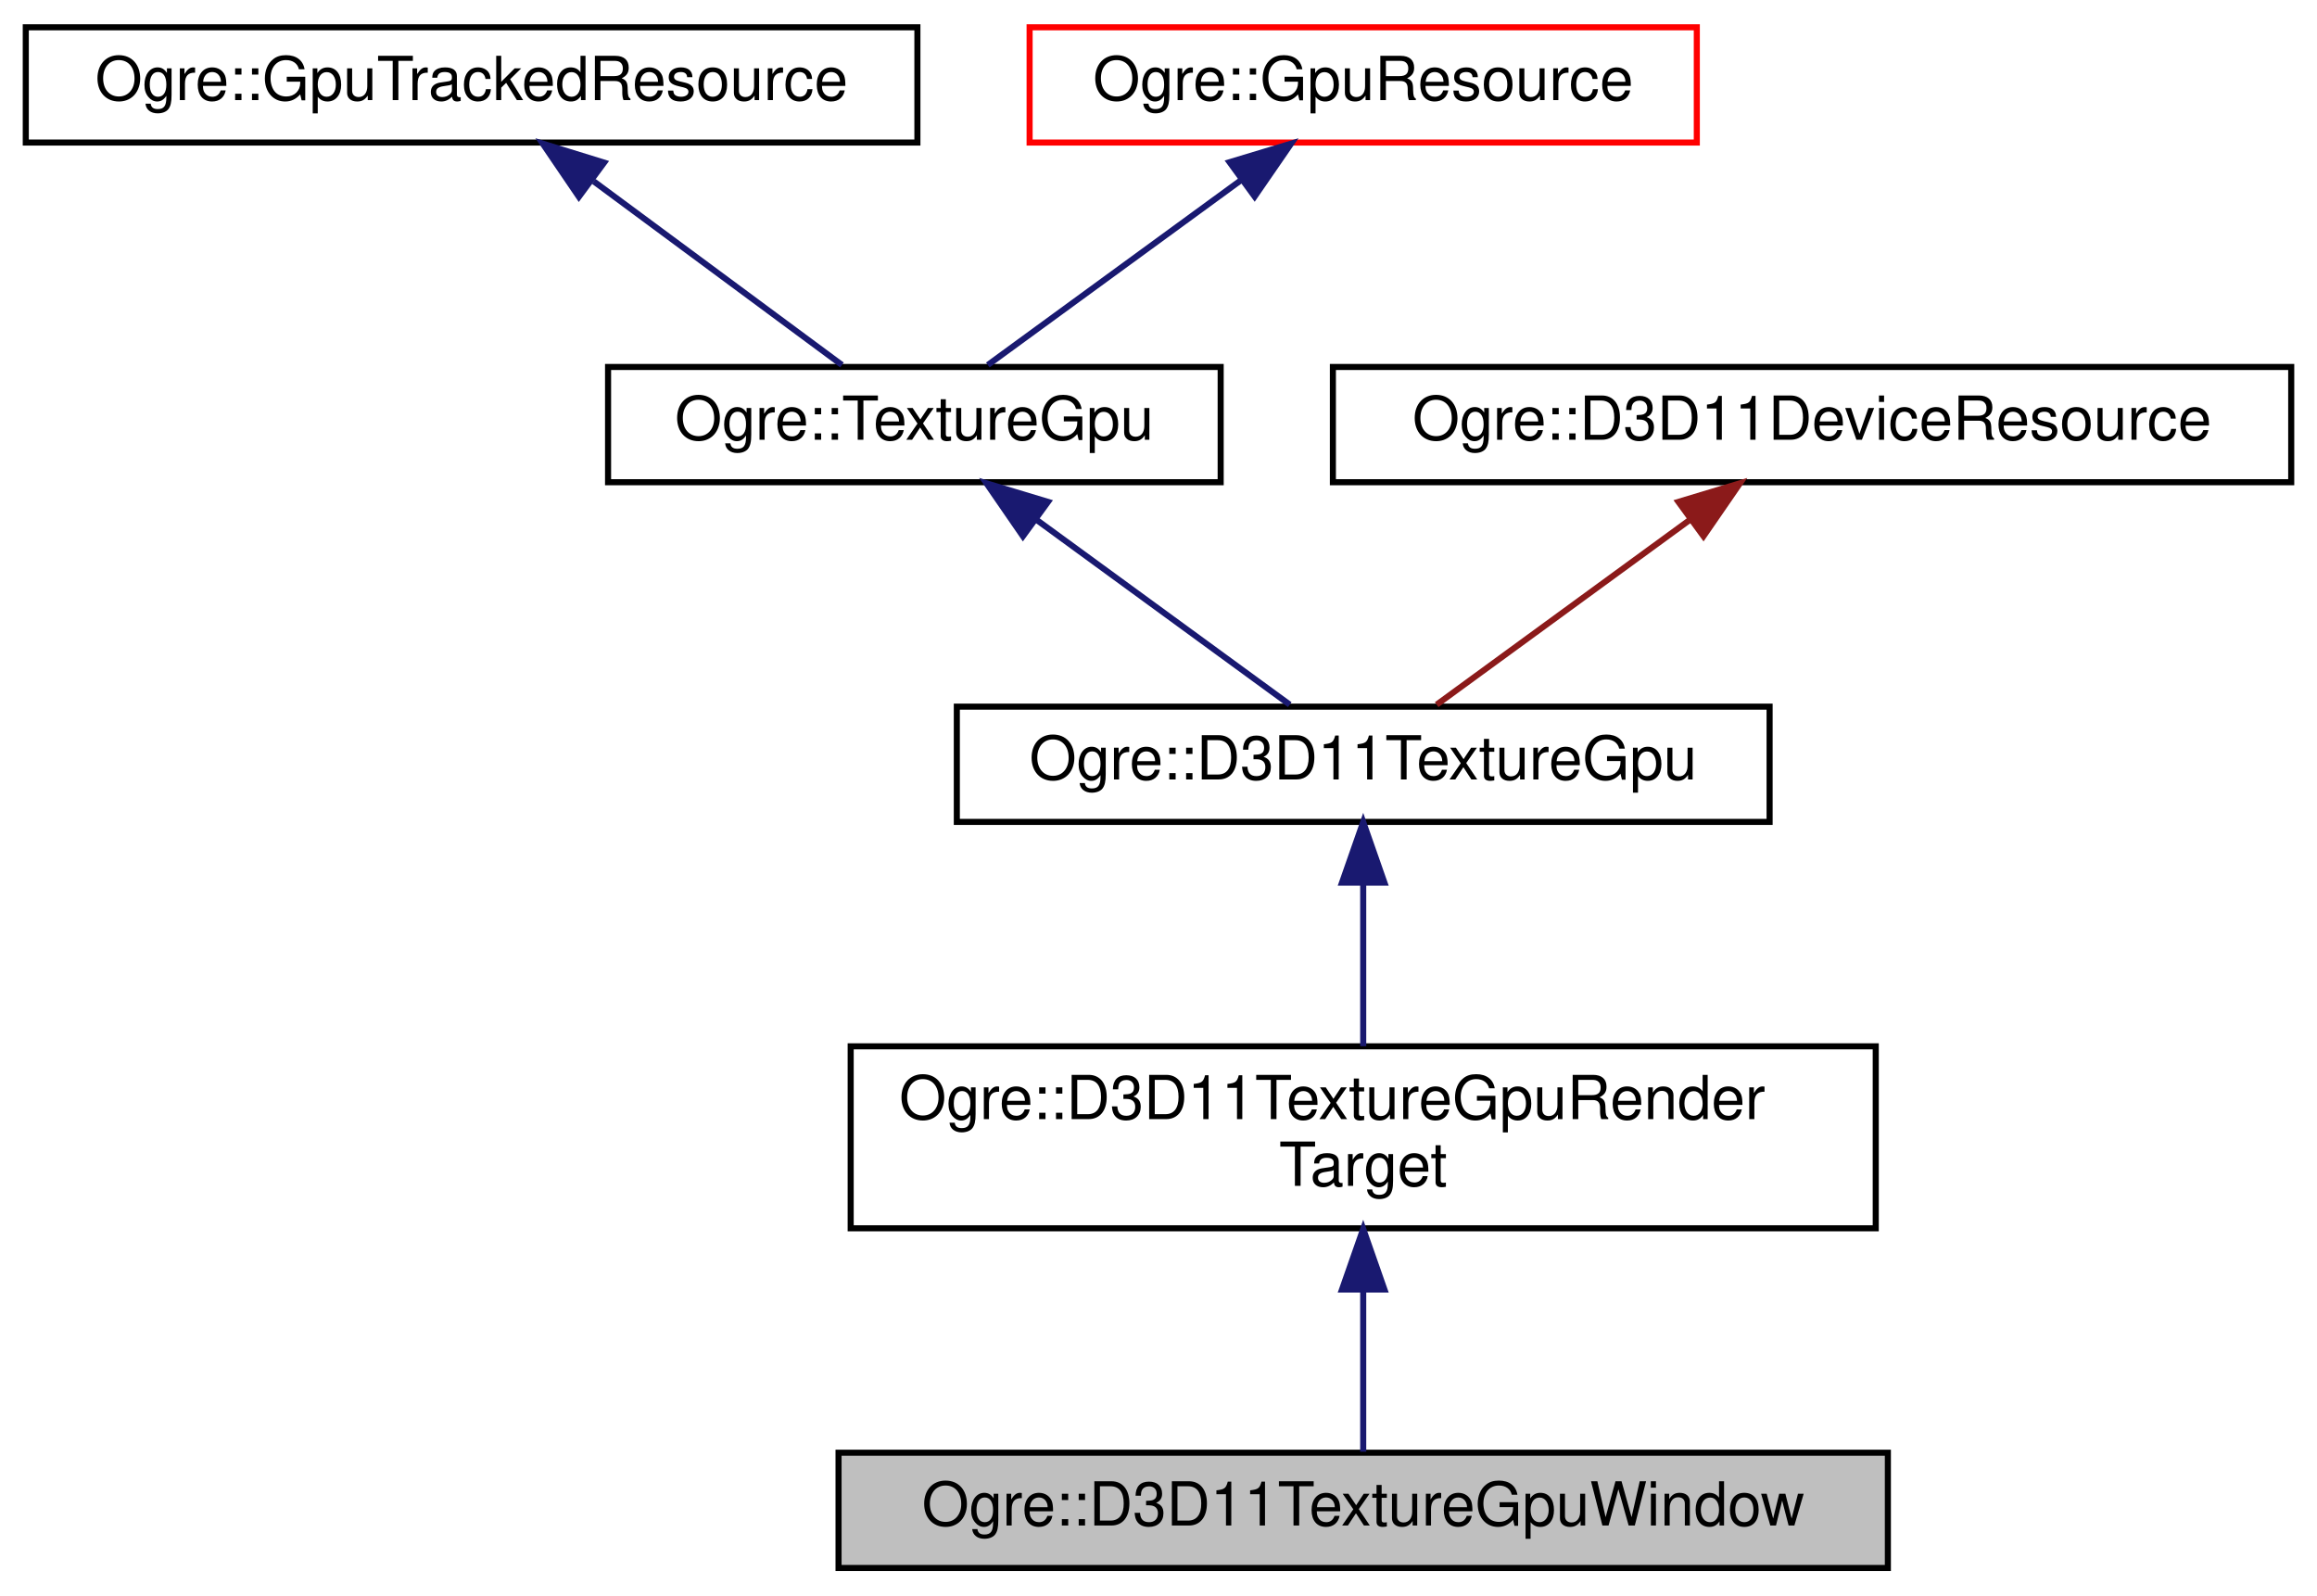
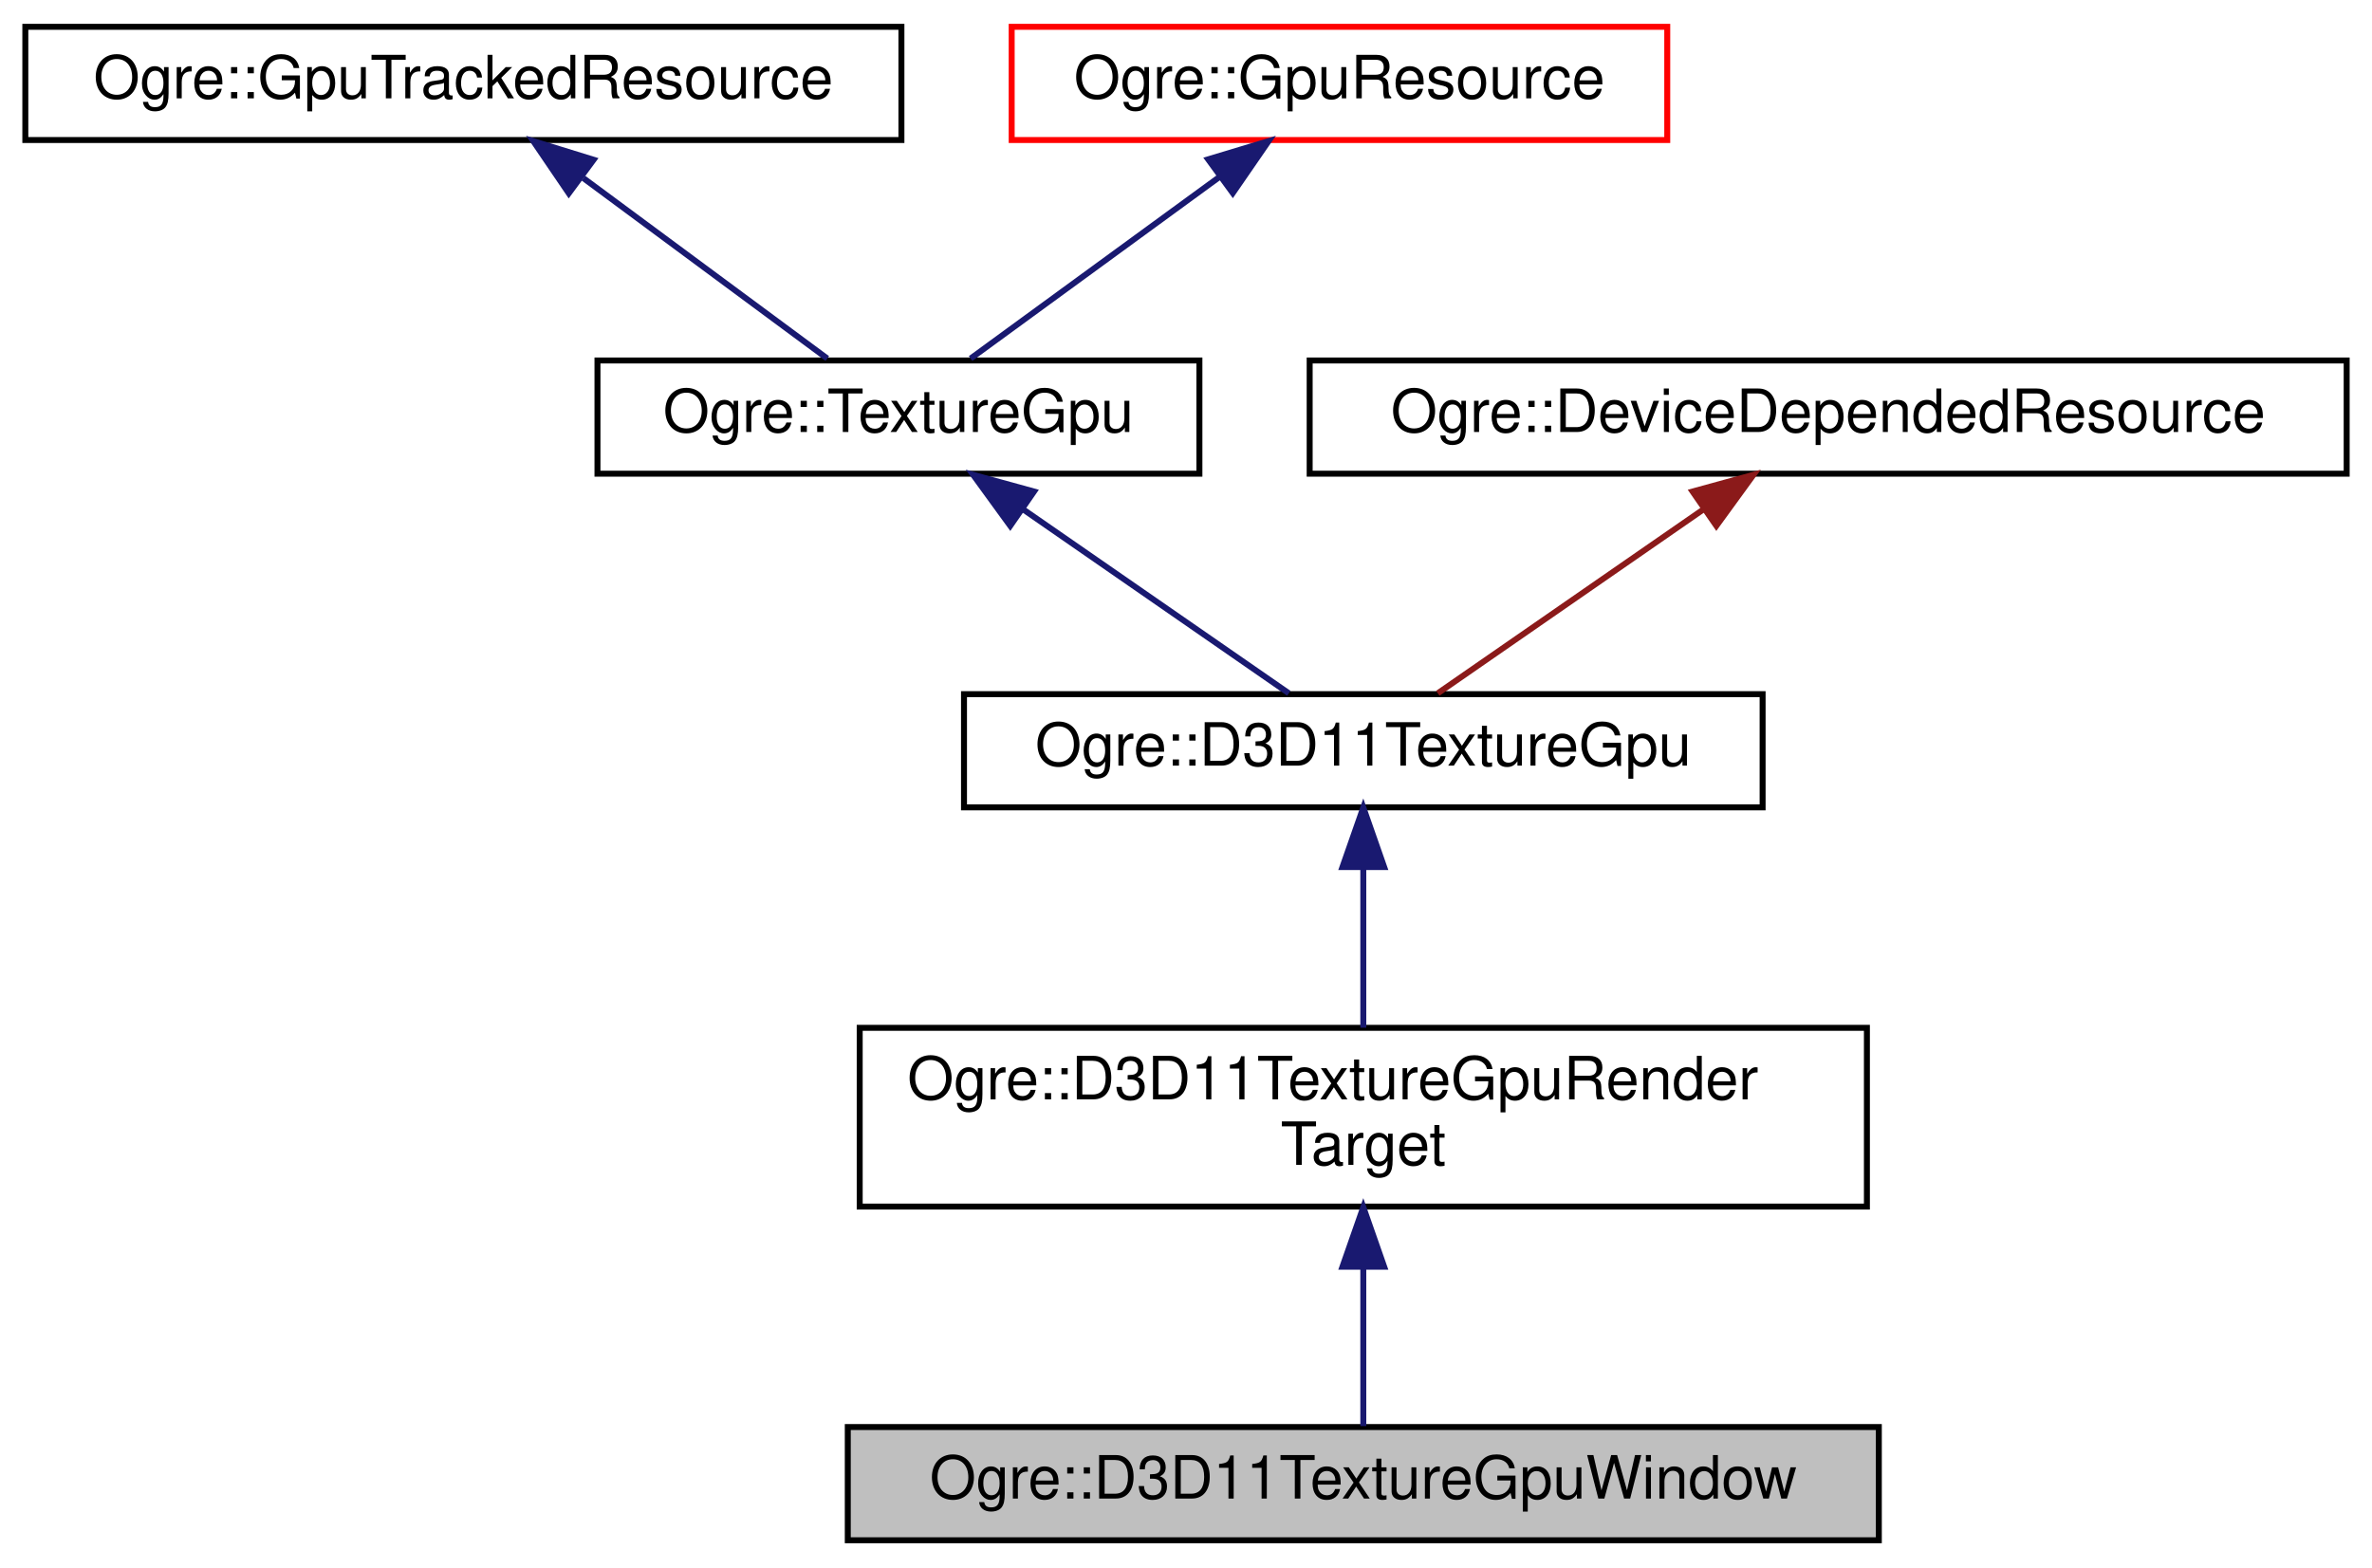
- <svg xmlns="http://www.w3.org/2000/svg" xmlns:xlink="http://www.w3.org/1999/xlink" width="382pt" height="263pt" viewBox="0.00 0.00 381.50 263.00">
+ <svg xmlns="http://www.w3.org/2000/svg" xmlns:xlink="http://www.w3.org/1999/xlink" width="398pt" height="263pt" viewBox="0.00 0.00 397.50 263.00">
  <g id="graph0" class="graph" transform="scale(1 1) rotate(0) translate(4 259)">
    <g id="node1" class="node">
      <g id="a_node1">
        <a xlink:title=" ">
-           <polygon fill="#bfbfbf" stroke="black" points="134,-0.5 134,-19.5 307,-19.5 307,-0.5 134,-0.5" />
-           <text text-anchor="middle" x="220.5" y="-7.5" font-family="Helvetica,sans-Serif" font-size="10.00">Ogre::D3D11TextureGpuWindow</text>
+           <polygon fill="#bfbfbf" stroke="black" points="138,-0.5 138,-19.5 311,-19.5 311,-0.5 138,-0.5" />
+           <text text-anchor="middle" x="224.5" y="-7.5" font-family="Helvetica,sans-Serif" font-size="10.00">Ogre::D3D11TextureGpuWindow</text>
        </a>
      </g>
    </g>
    <g id="node2" class="node">
      <g id="a_node2">
        <a xlink:href="class_ogre_1_1_d3_d11_texture_gpu_render_target.html" target="_top" xlink:title=" ">
-           <polygon fill="none" stroke="black" points="136,-56.5 136,-86.5 305,-86.5 305,-56.5 136,-56.5" />
-           <text text-anchor="start" x="144" y="-74.5" font-family="Helvetica,sans-Serif" font-size="10.00">Ogre::D3D11TextureGpuRender</text>
-           <text text-anchor="middle" x="220.5" y="-63.5" font-family="Helvetica,sans-Serif" font-size="10.00">Target</text>
+           <polygon fill="none" stroke="black" points="140,-56.5 140,-86.5 309,-86.5 309,-56.5 140,-56.5" />
+           <text text-anchor="start" x="148" y="-74.5" font-family="Helvetica,sans-Serif" font-size="10.00">Ogre::D3D11TextureGpuRender</text>
+           <text text-anchor="middle" x="224.5" y="-63.5" font-family="Helvetica,sans-Serif" font-size="10.00">Target</text>
        </a>
      </g>
    </g>
    <g id="edge1" class="edge">
-       <path fill="none" stroke="midnightblue" d="M220.5,-46.29C220.5,-36.86 220.5,-26.65 220.5,-19.66" />
-       <polygon fill="midnightblue" stroke="midnightblue" points="217,-46.4 220.5,-56.4 224,-46.4 217,-46.4" />
+       <path fill="none" stroke="midnightblue" d="M224.5,-46.29C224.5,-36.86 224.5,-26.65 224.5,-19.66" />
+       <polygon fill="midnightblue" stroke="midnightblue" points="221,-46.4 224.5,-56.4 228,-46.4 221,-46.4" />
    </g>
    <g id="node3" class="node">
      <g id="a_node3">
        <a xlink:href="class_ogre_1_1_d3_d11_texture_gpu.html" target="_top" xlink:title=" ">
-           <polygon fill="none" stroke="black" points="153.5,-123.5 153.5,-142.5 287.5,-142.5 287.5,-123.5 153.5,-123.5" />
-           <text text-anchor="middle" x="220.5" y="-130.5" font-family="Helvetica,sans-Serif" font-size="10.00">Ogre::D3D11TextureGpu</text>
+           <polygon fill="none" stroke="black" points="157.5,-123.5 157.5,-142.5 291.5,-142.5 291.5,-123.5 157.5,-123.5" />
+           <text text-anchor="middle" x="224.5" y="-130.5" font-family="Helvetica,sans-Serif" font-size="10.00">Ogre::D3D11TextureGpu</text>
        </a>
      </g>
    </g>
    <g id="edge2" class="edge">
-       <path fill="none" stroke="midnightblue" d="M220.5,-113.23C220.5,-104.59 220.5,-94.5 220.5,-86.52" />
-       <polygon fill="midnightblue" stroke="midnightblue" points="217,-113.48 220.5,-123.48 224,-113.48 217,-113.48" />
+       <path fill="none" stroke="midnightblue" d="M224.5,-113.23C224.5,-104.59 224.5,-94.5 224.5,-86.52" />
+       <polygon fill="midnightblue" stroke="midnightblue" points="221,-113.48 224.5,-123.48 228,-113.48 221,-113.48" />
    </g>
    <g id="node4" class="node">
      <g id="a_node4">
        <a xlink:href="class_ogre_1_1_texture_gpu.html" target="_top" xlink:title=" ">
          <polygon fill="none" stroke="black" points="96,-179.5 96,-198.5 197,-198.5 197,-179.5 96,-179.5" />
          <text text-anchor="middle" x="146.5" y="-186.5" font-family="Helvetica,sans-Serif" font-size="10.00">Ogre::TextureGpu</text>
        </a>
      </g>
    </g>
    <g id="edge3" class="edge">
-       <path fill="none" stroke="midnightblue" d="M166.53,-173.38C179.91,-163.62 197.06,-151.11 208.39,-142.83" />
-       <polygon fill="midnightblue" stroke="midnightblue" points="164.4,-170.6 158.39,-179.32 168.53,-176.26 164.4,-170.6" />
+       <path fill="none" stroke="midnightblue" d="M167.27,-173.62C181.52,-163.76 199.96,-150.99 212,-142.65" />
+       <polygon fill="midnightblue" stroke="midnightblue" points="165.26,-170.75 159.03,-179.32 169.25,-176.51 165.26,-170.75" />
    </g>
    <g id="node5" class="node">
      <g id="a_node5">
        <a xlink:href="struct_ogre_1_1_gpu_tracked_resource.html" target="_top" xlink:title=" ">
          <polygon fill="none" stroke="black" points="0,-235.5 0,-254.5 147,-254.5 147,-235.5 0,-235.5" />
          <text text-anchor="middle" x="73.5" y="-242.5" font-family="Helvetica,sans-Serif" font-size="10.00">Ogre::GpuTrackedResource</text>
        </a>
      </g>
    </g>
    <g id="edge4" class="edge">
      <path fill="none" stroke="midnightblue" d="M93.64,-229.1C106.78,-219.38 123.48,-207.03 134.56,-198.83" />
      <polygon fill="midnightblue" stroke="midnightblue" points="91.19,-226.56 85.23,-235.32 95.35,-232.19 91.19,-226.56" />
    </g>
    <g id="node6" class="node">
      <g id="a_node6">
        <a xlink:href="class_ogre_1_1_gpu_resource.html" target="_top" xlink:title=" ">
          <polygon fill="none" stroke="red" points="165.5,-235.5 165.5,-254.5 275.5,-254.5 275.5,-235.5 165.5,-235.5" />
          <text text-anchor="middle" x="220.5" y="-242.5" font-family="Helvetica,sans-Serif" font-size="10.00">Ogre::GpuResource</text>
        </a>
      </g>
    </g>
    <g id="edge5" class="edge">
      <path fill="none" stroke="midnightblue" d="M200.47,-229.38C187.09,-219.62 169.94,-207.11 158.61,-198.83" />
      <polygon fill="midnightblue" stroke="midnightblue" points="198.47,-232.26 208.61,-235.32 202.6,-226.6 198.47,-232.26" />
    </g>
    <g id="node7" class="node">
      <g id="a_node7">
-         <a xlink:href="class_ogre_1_1_d3_d11_device_resource.html" target="_top" xlink:title="Represents a Direct3D rendering resource.">
-           <polygon fill="none" stroke="black" points="215.5,-179.5 215.5,-198.5 373.5,-198.5 373.5,-179.5 215.5,-179.5" />
-           <text text-anchor="middle" x="294.5" y="-186.5" font-family="Helvetica,sans-Serif" font-size="10.00">Ogre::D3D11DeviceResource</text>
+         <a xlink:href="class_ogre_1_1_device_depended_resource.html" target="_top" xlink:title="Represents a GPU device depended resource.">
+           <polygon fill="none" stroke="black" points="215.5,-179.5 215.5,-198.5 389.5,-198.5 389.5,-179.5 215.5,-179.5" />
+           <text text-anchor="middle" x="302.5" y="-186.5" font-family="Helvetica,sans-Serif" font-size="10.00">Ogre::DeviceDependedResource</text>
        </a>
      </g>
    </g>
    <g id="edge6" class="edge">
-       <path fill="none" stroke="#8b1a1a" d="M274.47,-173.38C261.09,-163.62 243.94,-151.11 232.61,-142.83" />
-       <polygon fill="#8b1a1a" stroke="#8b1a1a" points="272.47,-176.26 282.61,-179.32 276.6,-170.6 272.47,-176.26" />
+       <path fill="none" stroke="#8b1a1a" d="M281.73,-173.62C267.48,-163.76 249.04,-150.99 237,-142.65" />
+       <polygon fill="#8b1a1a" stroke="#8b1a1a" points="279.75,-176.51 289.97,-179.32 283.74,-170.75 279.75,-176.51" />
    </g>
  </g>
</svg>
